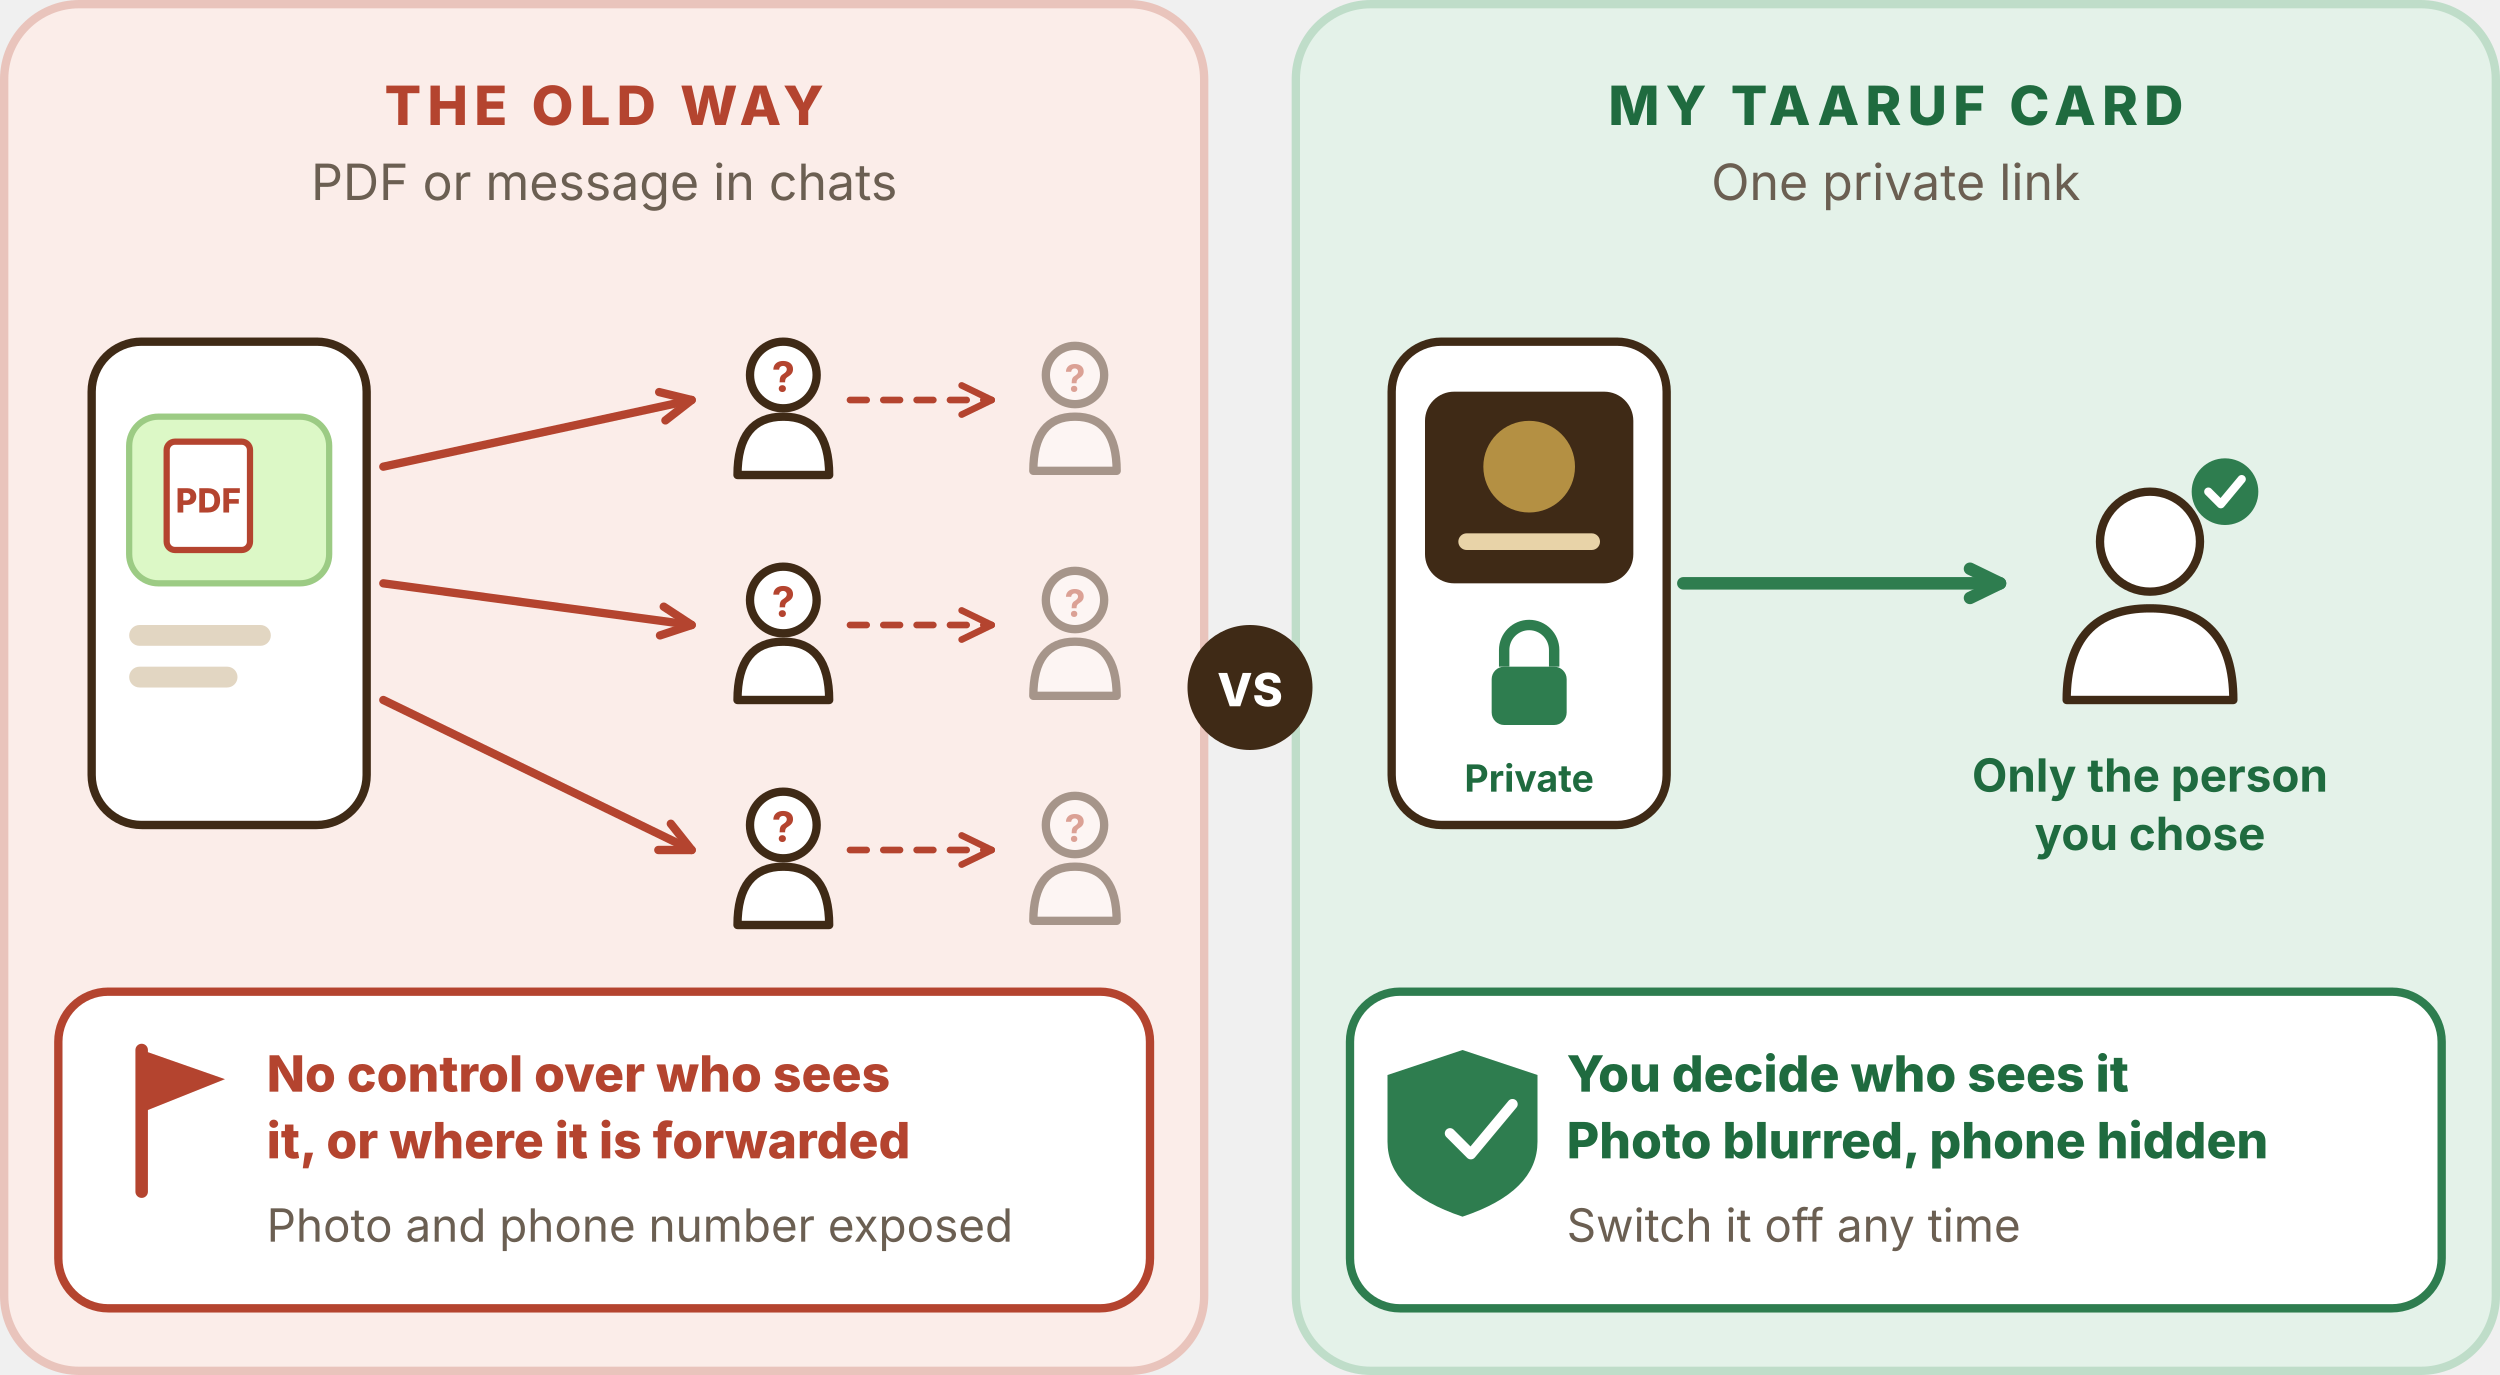
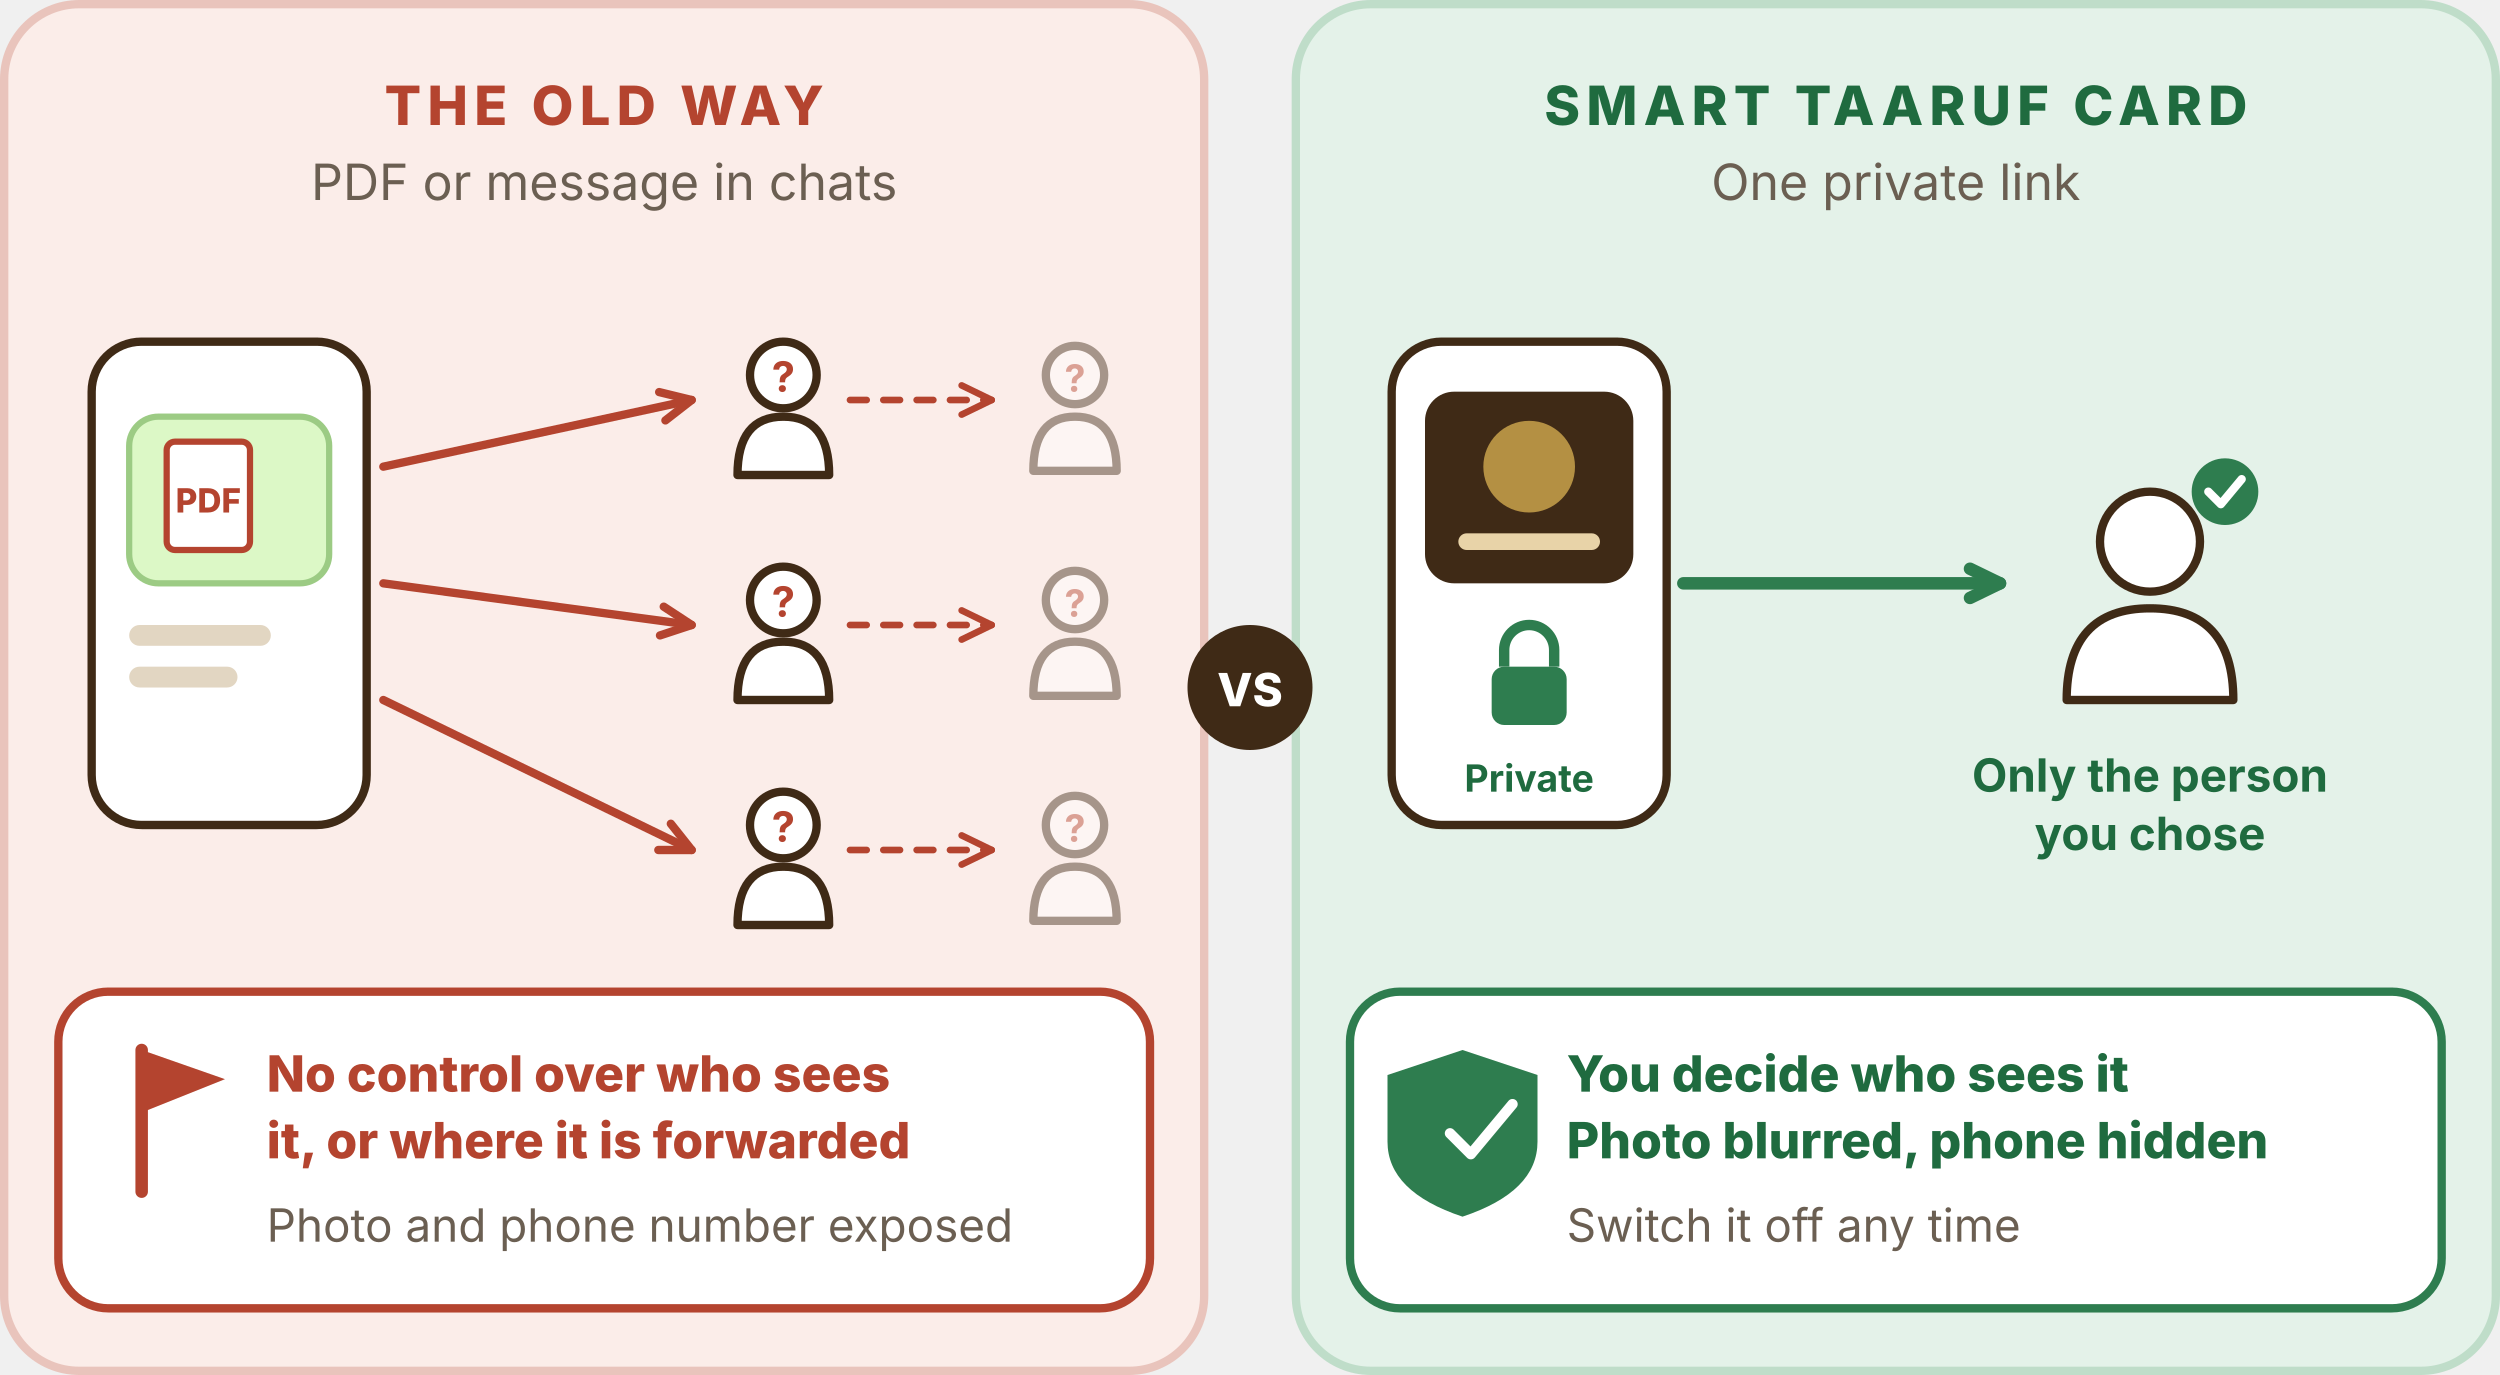
<svg xmlns="http://www.w3.org/2000/svg" viewBox="0 0 600 330" width="1200" height="660" role="img" aria-label="The old way: a PDF forwarded to people you do not know. The new way: one private card that goes only to the person you chose.">
  <rect x="1" y="1" width="288" height="328" rx="18" fill="#FBEDE9" stroke="#E9C4BC" stroke-width="2" />
  <text x="145" y="30" font-family="Inter, Arial, sans-serif" font-size="13" font-weight="800" fill="#B4442F" text-anchor="middle" letter-spacing="1.5">THE OLD WAY</text>
  <text x="145" y="48" font-family="Inter, Arial, sans-serif" font-size="12" fill="#6B5F52" text-anchor="middle">PDF or message in chats</text>
  <rect x="22" y="82" width="66" height="116" rx="12" fill="#FFFFFF" stroke="#3F2A16" stroke-width="2" />
  <rect x="31" y="100" width="48" height="40" rx="7" fill="#DCF8C6" stroke="#9CCB84" stroke-width="1.5" />
  <rect x="40" y="106" width="20" height="26" rx="2" fill="#FFFFFF" stroke="#B4442F" stroke-width="1.5" />
  <text x="50" y="123" font-family="Inter, Arial, sans-serif" font-size="8" font-weight="800" fill="#B4442F" text-anchor="middle">PDF</text>
  <rect x="31" y="150" width="34" height="5" rx="2.5" fill="#E2D6C2" />
  <rect x="31" y="160" width="26" height="5" rx="2.5" fill="#E2D6C2" />
  <line x1="92" y1="112" x2="166" y2="96" stroke="#B4442F" stroke-width="2" stroke-linecap="round" />
  <polyline points="159.7,100.9 166,96 158.2,94.1" fill="none" stroke="#B4442F" stroke-width="2" stroke-linecap="round" stroke-linejoin="round" />
  <line x1="92" y1="140" x2="166" y2="150" stroke="#B4442F" stroke-width="2" stroke-linecap="round" />
  <polyline points="158.4,152.5 166,150 159.3,145.6" fill="none" stroke="#B4442F" stroke-width="2" stroke-linecap="round" stroke-linejoin="round" />
  <line x1="92" y1="168" x2="166" y2="204" stroke="#B4442F" stroke-width="2" stroke-linecap="round" />
  <polyline points="158.0,204.0 166,204 161.0,197.7" fill="none" stroke="#B4442F" stroke-width="2" stroke-linecap="round" stroke-linejoin="round" />
  <g>
    <circle cx="188" cy="90" r="8" fill="#FFFFFF" stroke="#3F2A16" stroke-width="2" />
    <path d="M177 114 Q177 100 188 100 Q199 100 199 114 Z" fill="#FFFFFF" stroke="#3F2A16" stroke-width="2" stroke-linejoin="round" />
    <text x="188" y="94" font-family="Inter, Arial, sans-serif" font-size="10" font-weight="700" fill="#B4442F" text-anchor="middle">?</text>
  </g>
  <line x1="204" y1="96" x2="238" y2="96" stroke="#B4442F" stroke-width="1.6" stroke-linecap="round" stroke-dasharray="4 4" />
  <polyline points="230.8,99.5 238,96 230.8,92.5" fill="none" stroke="#B4442F" stroke-width="1.6" stroke-linecap="round" stroke-linejoin="round" />
  <g opacity="0.45">
    <circle cx="258" cy="90" r="7" fill="#FFFFFF" stroke="#3F2A16" stroke-width="2" />
    <path d="M248 113 Q248 100 258 100 Q268 100 268 113 Z" fill="#FFFFFF" stroke="#3F2A16" stroke-width="2" stroke-linejoin="round" />
    <text x="258" y="94" font-family="Inter, Arial, sans-serif" font-size="9" font-weight="700" fill="#B4442F" text-anchor="middle">?</text>
  </g>
  <g>
    <circle cx="188" cy="144" r="8" fill="#FFFFFF" stroke="#3F2A16" stroke-width="2" />
    <path d="M177 168 Q177 154 188 154 Q199 154 199 168 Z" fill="#FFFFFF" stroke="#3F2A16" stroke-width="2" stroke-linejoin="round" />
    <text x="188" y="148" font-family="Inter, Arial, sans-serif" font-size="10" font-weight="700" fill="#B4442F" text-anchor="middle">?</text>
  </g>
  <line x1="204" y1="150" x2="238" y2="150" stroke="#B4442F" stroke-width="1.6" stroke-linecap="round" stroke-dasharray="4 4" />
  <polyline points="230.8,153.5 238,150 230.8,146.5" fill="none" stroke="#B4442F" stroke-width="1.6" stroke-linecap="round" stroke-linejoin="round" />
  <g opacity="0.45">
    <circle cx="258" cy="144" r="7" fill="#FFFFFF" stroke="#3F2A16" stroke-width="2" />
    <path d="M248 167 Q248 154 258 154 Q268 154 268 167 Z" fill="#FFFFFF" stroke="#3F2A16" stroke-width="2" stroke-linejoin="round" />
    <text x="258" y="148" font-family="Inter, Arial, sans-serif" font-size="9" font-weight="700" fill="#B4442F" text-anchor="middle">?</text>
  </g>
  <g>
    <circle cx="188" cy="198" r="8" fill="#FFFFFF" stroke="#3F2A16" stroke-width="2" />
    <path d="M177 222 Q177 208 188 208 Q199 208 199 222 Z" fill="#FFFFFF" stroke="#3F2A16" stroke-width="2" stroke-linejoin="round" />
    <text x="188" y="202" font-family="Inter, Arial, sans-serif" font-size="10" font-weight="700" fill="#B4442F" text-anchor="middle">?</text>
  </g>
  <line x1="204" y1="204" x2="238" y2="204" stroke="#B4442F" stroke-width="1.6" stroke-linecap="round" stroke-dasharray="4 4" />
  <polyline points="230.8,207.5 238,204 230.8,200.5" fill="none" stroke="#B4442F" stroke-width="1.6" stroke-linecap="round" stroke-linejoin="round" />
  <g opacity="0.45">
    <circle cx="258" cy="198" r="7" fill="#FFFFFF" stroke="#3F2A16" stroke-width="2" />
    <path d="M248 221 Q248 208 258 208 Q268 208 268 221 Z" fill="#FFFFFF" stroke="#3F2A16" stroke-width="2" stroke-linejoin="round" />
    <text x="258" y="202" font-family="Inter, Arial, sans-serif" font-size="9" font-weight="700" fill="#B4442F" text-anchor="middle">?</text>
  </g>
  <rect x="14" y="238" width="262" height="76" rx="12" fill="#FFFFFF" stroke="#B4442F" stroke-width="2" />
  <line x1="34" y1="252" x2="34" y2="286" stroke="#B4442F" stroke-width="3" stroke-linecap="round" />
  <path d="M34 252 L54 259 L34 267 Z" fill="#B4442F" />
  <text x="64" y="262" font-family="Inter, Arial, sans-serif" font-size="12" font-weight="800" fill="#B4442F">No control over who sees</text>
  <text x="64" y="278" font-family="Inter, Arial, sans-serif" font-size="12" font-weight="800" fill="#B4442F">it, or where it is forwarded</text>
  <text x="64" y="298" font-family="Inter, Arial, sans-serif" font-size="11" fill="#6B5F52">Photo and phone number exposed</text>
  <rect x="311" y="1" width="288" height="328" rx="18" fill="#E4F2E9" stroke="#BFDDC9" stroke-width="2" />
-   <text x="455" y="30" font-family="Inter, Arial, sans-serif" font-size="13" font-weight="800" fill="#1F6B3F" text-anchor="middle" letter-spacing="1.5">MY TAARUF CARD</text>
+   <text x="455" y="30" font-family="Inter, Arial, sans-serif" font-size="13" font-weight="800" fill="#1F6B3F" text-anchor="middle" letter-spacing="1.5">SMART TAARUF CARD</text>
  <text x="455" y="48" font-family="Inter, Arial, sans-serif" font-size="12" fill="#6B5F52" text-anchor="middle">One private link</text>
  <rect x="334" y="82" width="66" height="116" rx="12" fill="#FFFFFF" stroke="#3F2A16" stroke-width="2" />
  <rect x="342" y="94" width="50" height="46" rx="7" fill="#3F2A16" />
  <circle cx="367" cy="112" r="11" fill="#C9A24B" opacity="0.85" />
  <rect x="350" y="128" width="34" height="4" rx="2" fill="#E8D3A8" />
  <rect x="358" y="160" width="18" height="14" rx="3" fill="#2E7D4F" />
  <path d="M361 160 v-4 a6 6 0 0 1 12 0 v4" fill="none" stroke="#2E7D4F" stroke-width="2.5" />
  <text x="367" y="190" font-family="Inter, Arial, sans-serif" font-size="9" font-weight="700" fill="#1F6B3F" text-anchor="middle">Private</text>
  <line x1="404" y1="140" x2="480" y2="140" stroke="#2E7D4F" stroke-width="3" stroke-linecap="round" />
  <polyline points="472.8,143.5 480,140 472.8,136.5" fill="none" stroke="#2E7D4F" stroke-width="3" stroke-linecap="round" stroke-linejoin="round" />
  <circle cx="516" cy="130" r="12" fill="#FFFFFF" stroke="#3F2A16" stroke-width="2" />
  <path d="M496 168 Q496 146 516 146 Q536 146 536 168 Z" fill="#FFFFFF" stroke="#3F2A16" stroke-width="2" stroke-linejoin="round" />
  <circle cx="534" cy="118" r="8" fill="#2E7D4F" />
  <polyline points="530,118 533,121 538,115" fill="none" stroke="#FFFFFF" stroke-width="2" stroke-linecap="round" stroke-linejoin="round" />
  <text x="516" y="190" font-family="Inter, Arial, sans-serif" font-size="11" font-weight="700" fill="#1F6B3F" text-anchor="middle">Only the person</text>
  <text x="516" y="204" font-family="Inter, Arial, sans-serif" font-size="11" font-weight="700" fill="#1F6B3F" text-anchor="middle">you chose</text>
  <rect x="324" y="238" width="262" height="76" rx="12" fill="#FFFFFF" stroke="#2E7D4F" stroke-width="2" />
  <path d="M344 252 L362 258 L362 274 Q362 286 344 292 Q326 286 326 274 L326 258 Z" transform="translate(7 0)" fill="#2E7D4F" />
  <polyline points="341,272 346,277 356,265" transform="translate(7 0)" fill="none" stroke="#FFFFFF" stroke-width="2.5" stroke-linecap="round" stroke-linejoin="round" />
  <text x="376" y="262" font-family="Inter, Arial, sans-serif" font-size="12" font-weight="800" fill="#1F6B3F">You decide who sees it</text>
  <text x="376" y="278" font-family="Inter, Arial, sans-serif" font-size="12" font-weight="800" fill="#1F6B3F">Photo blurred, phone hidden</text>
  <text x="376" y="298" font-family="Inter, Arial, sans-serif" font-size="11" fill="#6B5F52">Switch it off any time</text>
  <circle cx="300" cy="165" r="15" fill="#3F2A16" />
  <text x="300" y="169.5" font-family="Inter, Arial, sans-serif" font-size="11" font-weight="800" fill="#FFFFFF" text-anchor="middle">VS</text>
</svg>
